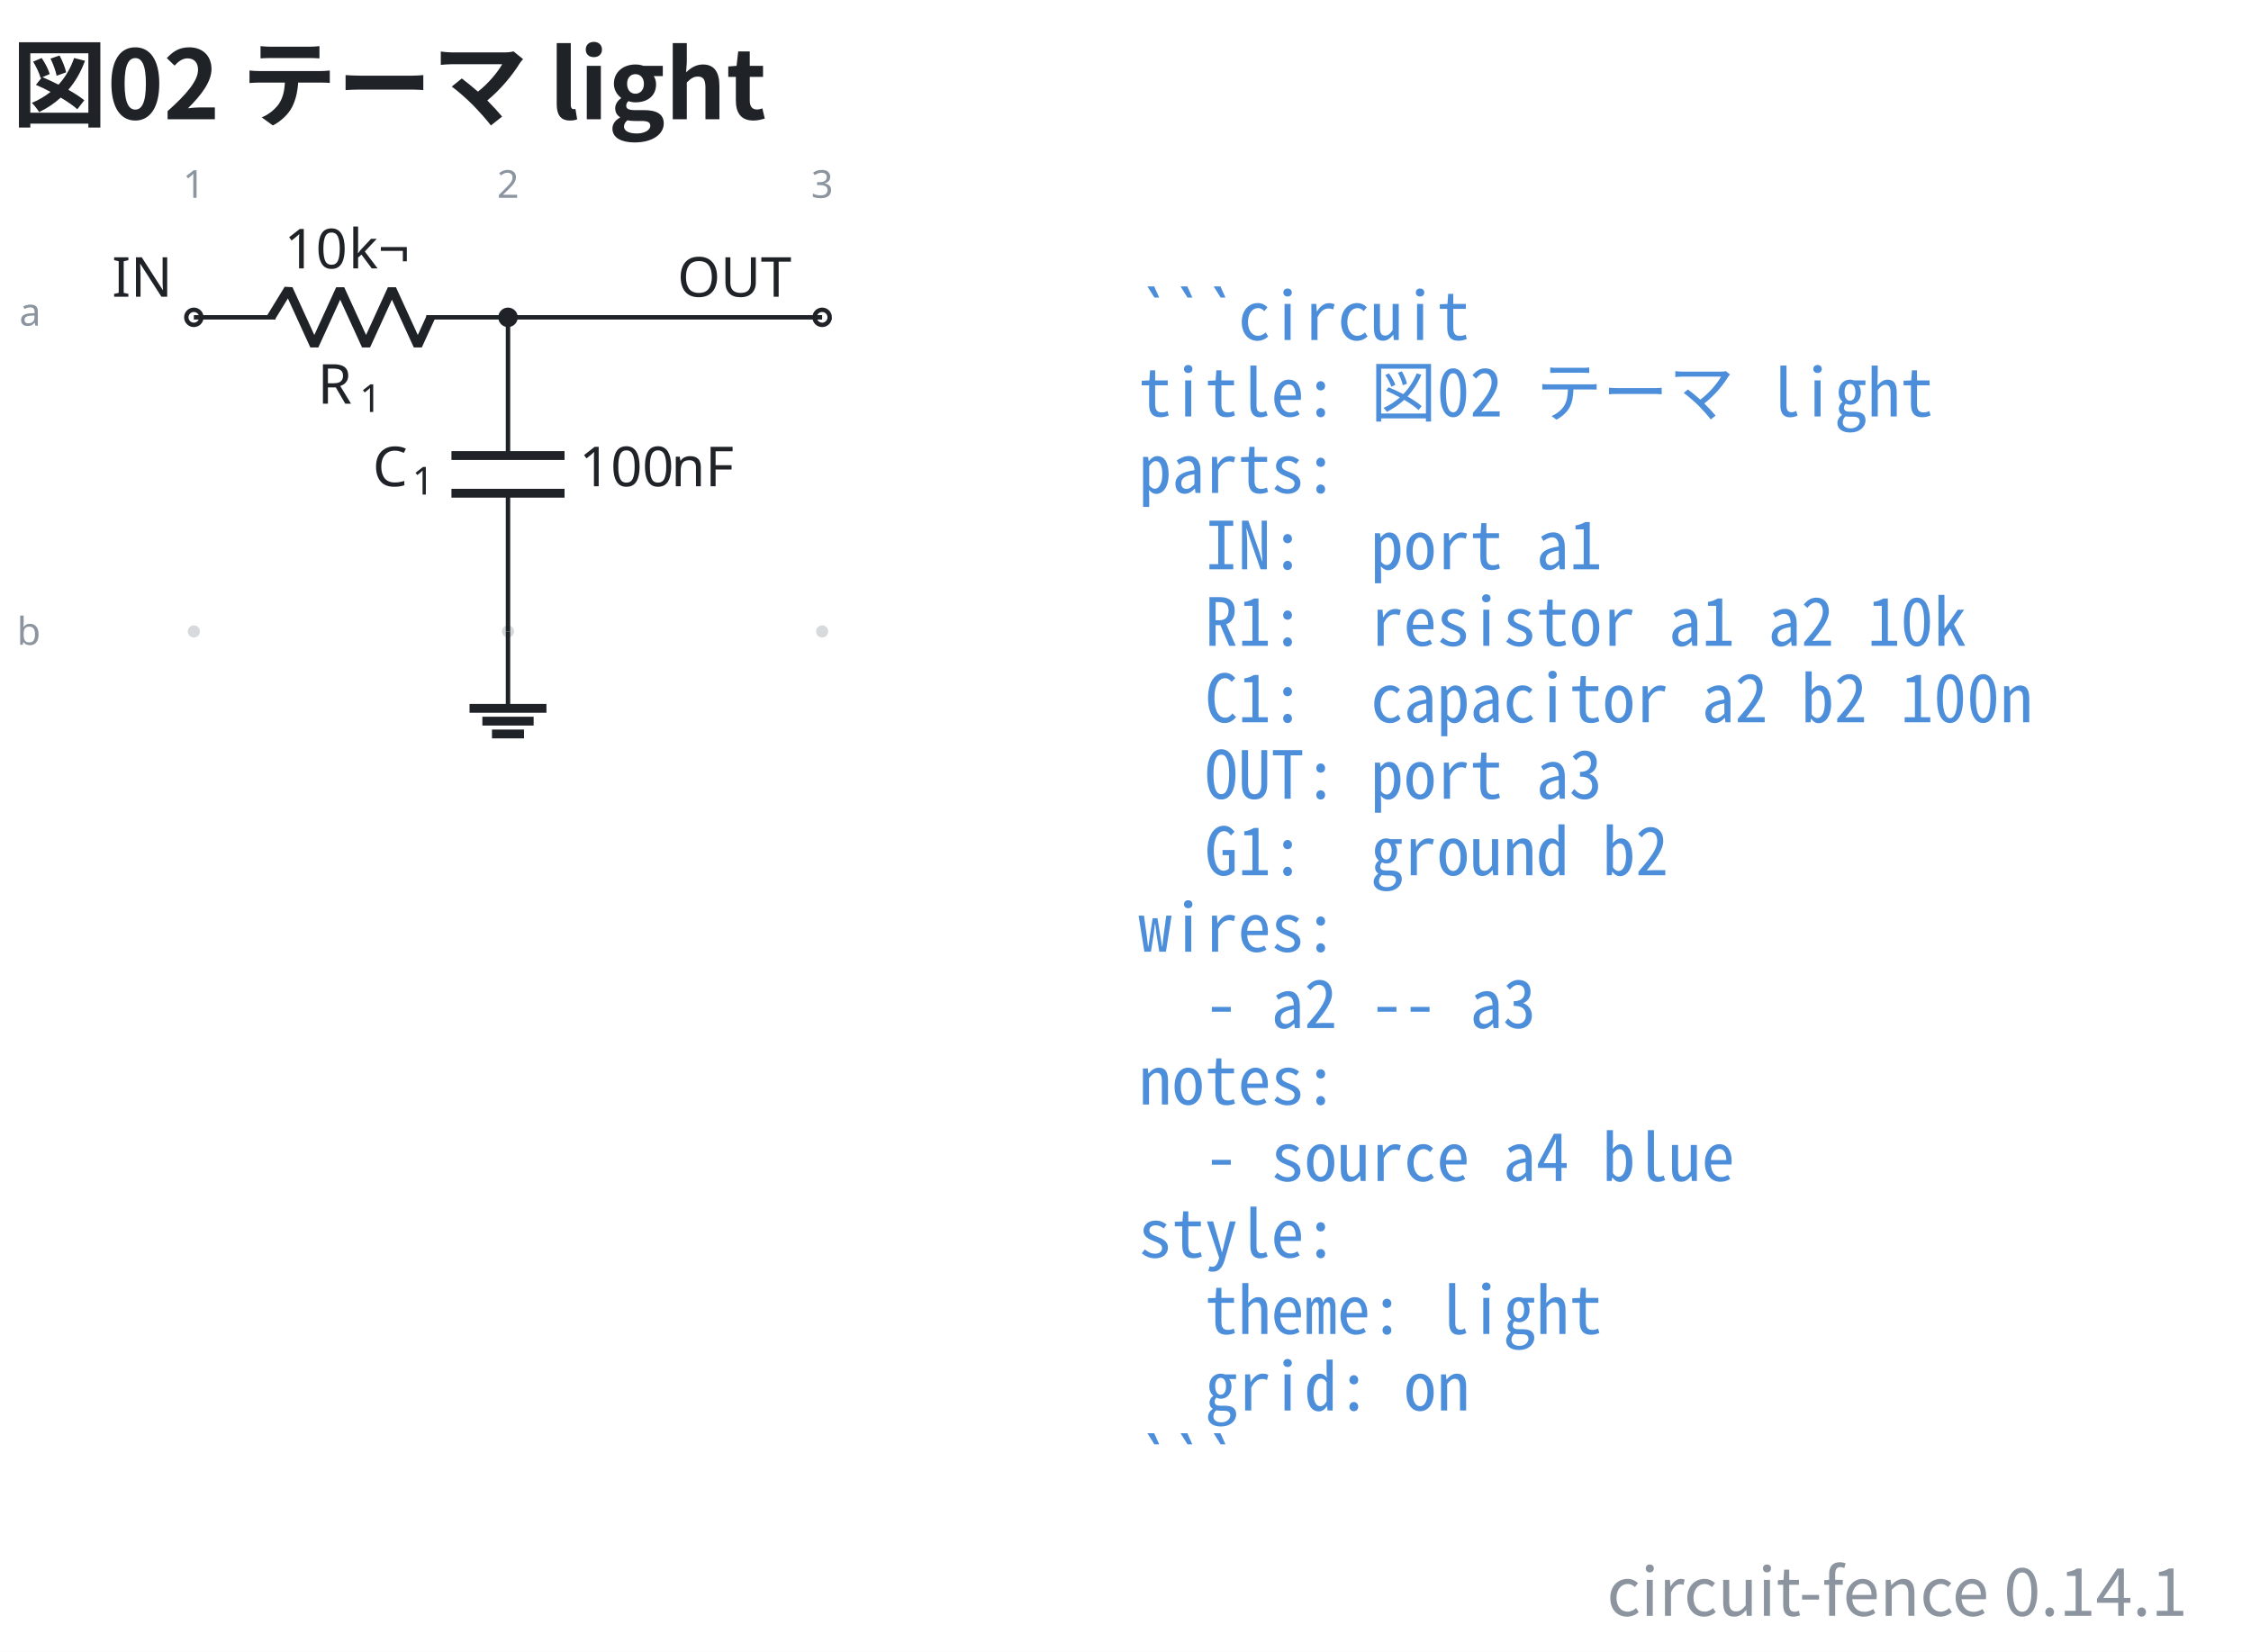
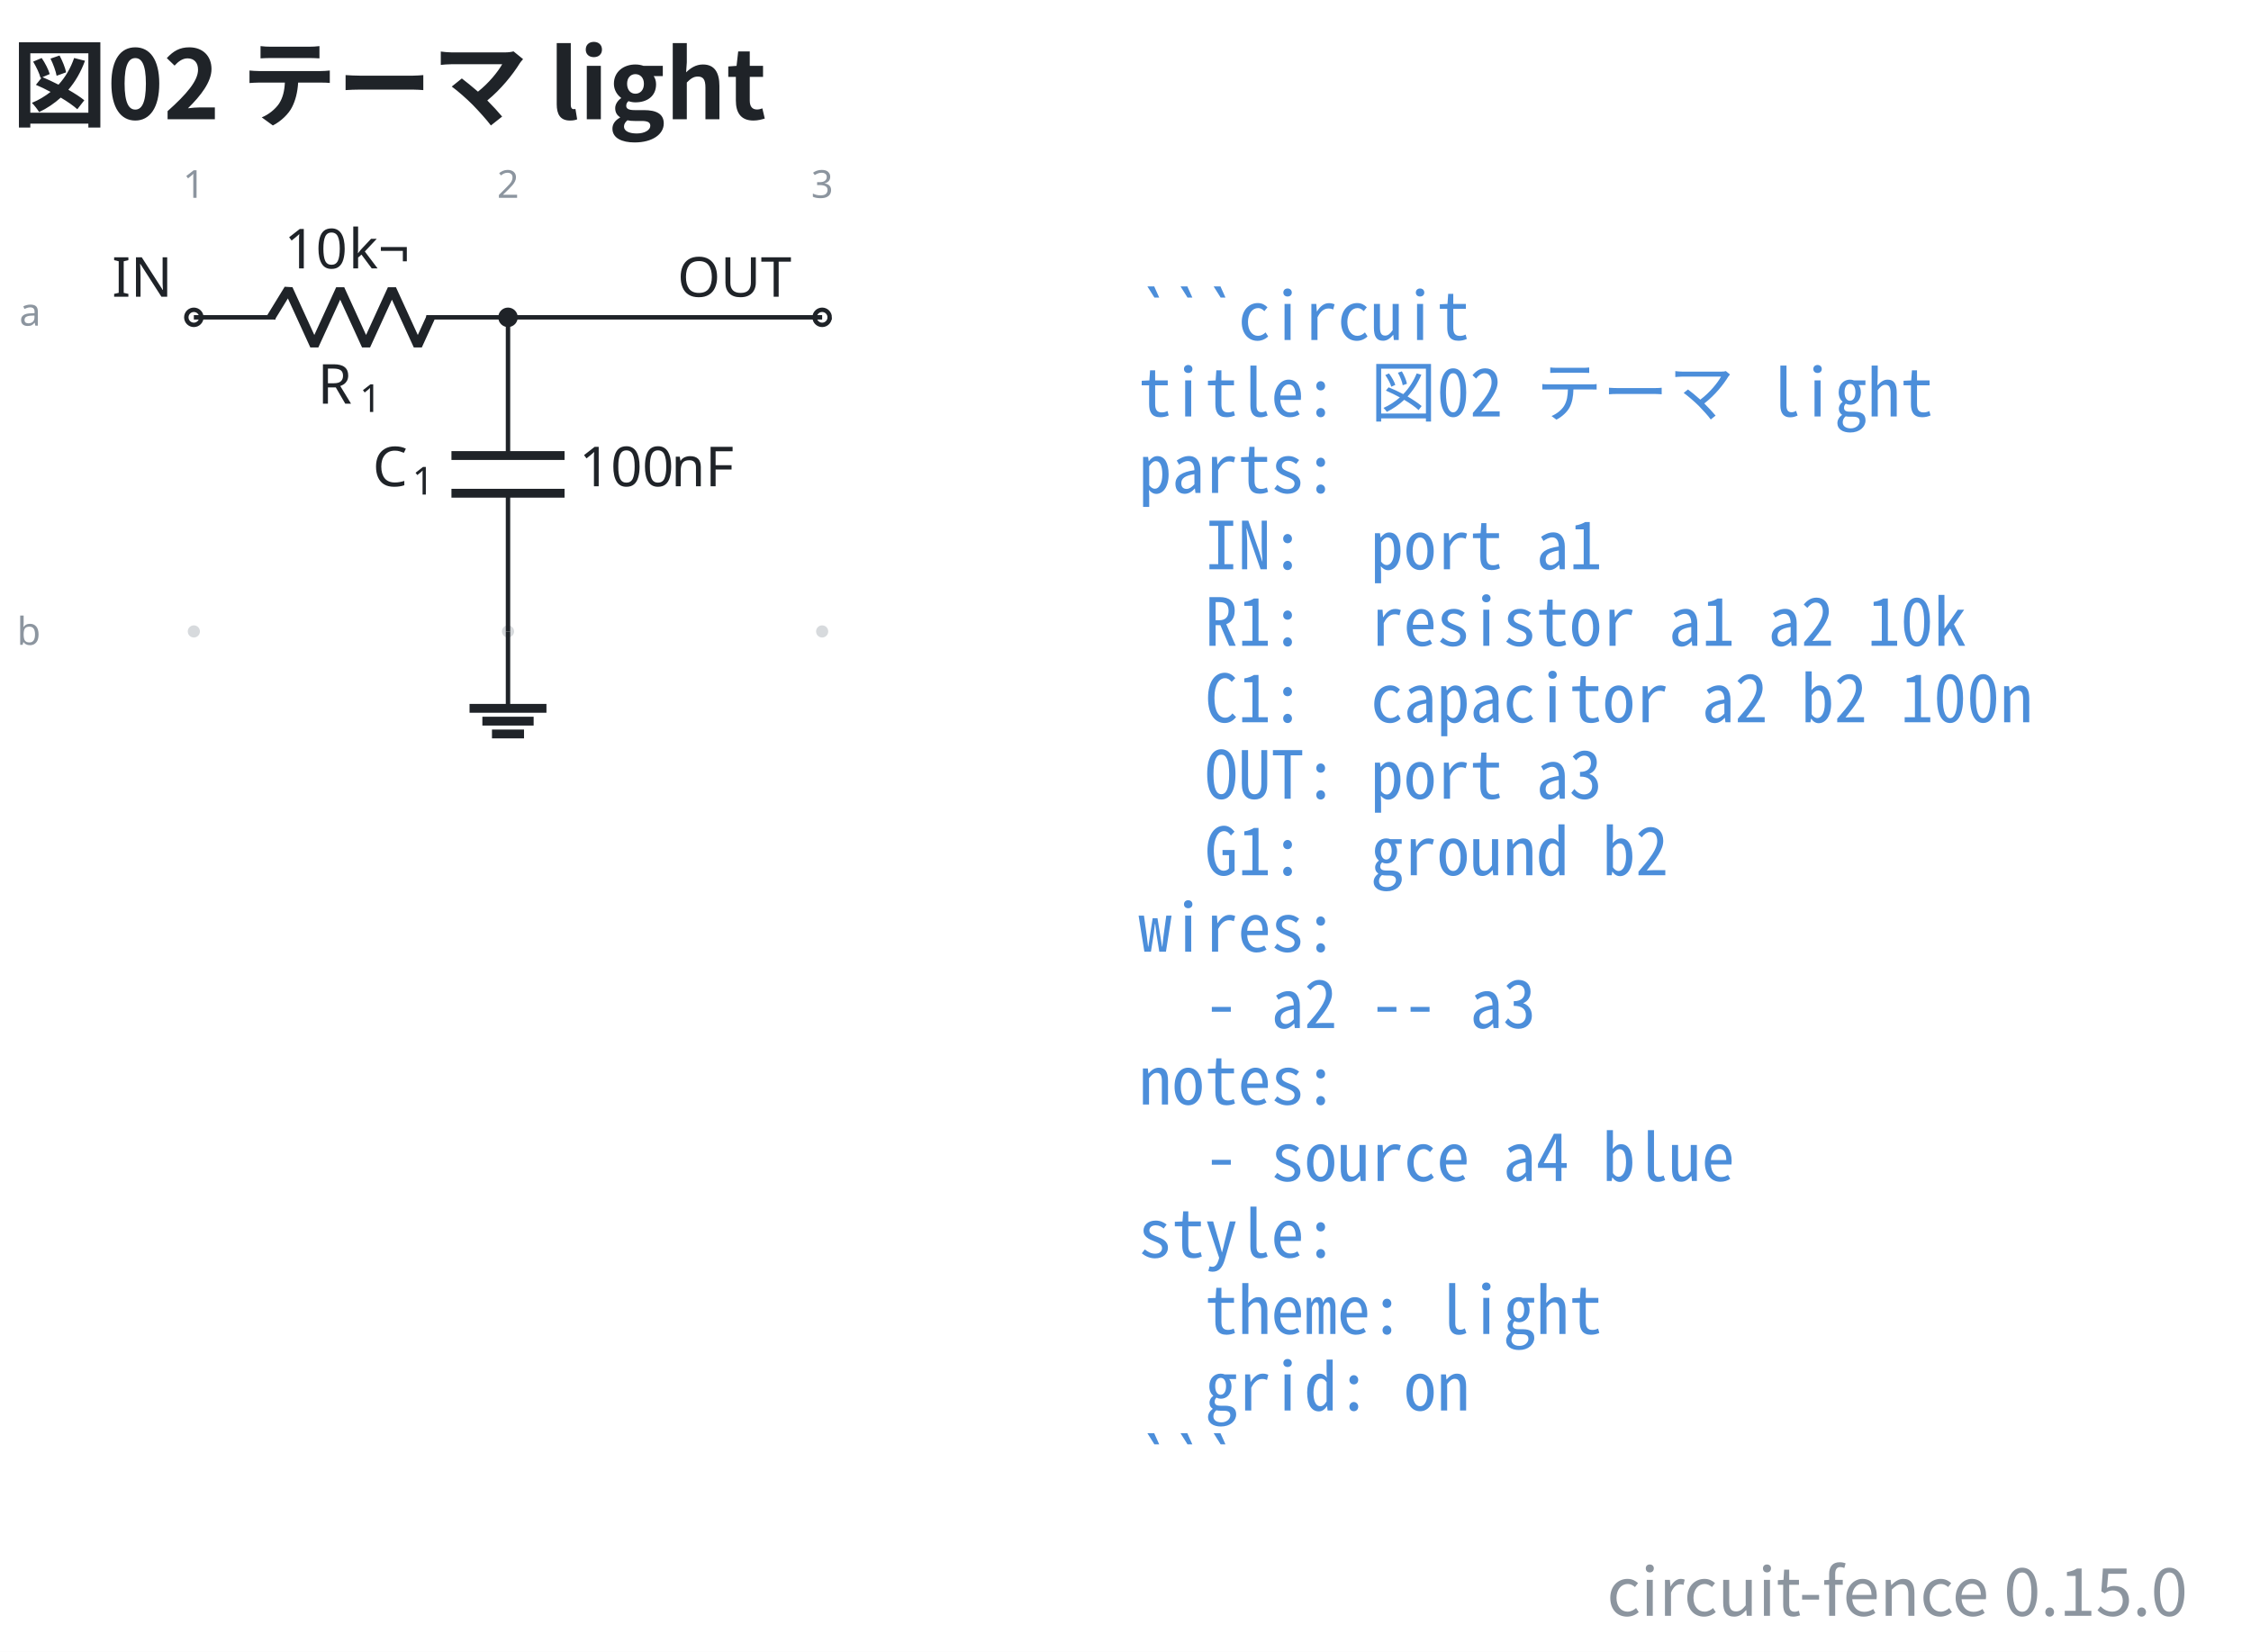
- <svg xmlns="http://www.w3.org/2000/svg" data-figure-paper="#ffffff" data-circuit-fence="0.14.1" fill="#1f2328" width="543.659" height="399.021" viewBox="-72 -72 407.744 299.266">
+ <svg xmlns="http://www.w3.org/2000/svg" data-figure-paper="#ffffff" data-circuit-fence="0.15.0" fill="#1f2328" width="543.659" height="399.021" viewBox="-72 -72 407.744 299.266">
  <rect x="-72" y="-72" width="407.744" height="299.266" fill="#ffffff" />
  <g stroke="#1f2328" stroke-miterlimit="10" stroke-width=".8">
    <path fill="#8c959f" fill-opacity=".35" stroke="none" stroke-opacity=".35" d="M-35.787-14.511a1.1 1.1 0 1 0-2.2 0 1.1 1.1 0 0 0 2.2 0M-35.787 42.394a1.1 1.1 0 1 0-2.2 0 1.1 1.1 0 0 0 2.2 0M21.118-14.511a1.1 1.1 0 1 0-2.2 0 1.1 1.1 0 0 0 2.2 0M21.118 42.394a1.1 1.1 0 1 0-2.2 0 1.1 1.1 0 0 0 2.2 0M78.024-14.511a1.1 1.1 0 1 0-2.2 0 1.1 1.1 0 0 0 2.2 0M78.024 42.394a1.1 1.1 0 1 0-2.2 0 1.1 1.1 0 0 0 2.2 0m-1.1 0" />
    <g fill="#8c959f" stroke="#8c959f">
      <text x="-36.887" y="-14.511" fill="#8c959f" stroke="none" font-family="cmr7" font-size="7" transform="translate(-1.993 -21.645)">1</text>
    </g>
    <g fill="#8c959f" stroke="#8c959f">
      <text x="-36.887" y="-14.511" fill="#8c959f" stroke="none" font-family="cmr7" font-size="7" transform="translate(54.912 -21.645)">2</text>
    </g>
    <g fill="#8c959f" stroke="#8c959f">
      <text x="-36.887" y="-14.511" fill="#8c959f" stroke="none" font-family="cmr7" font-size="7" transform="translate(111.818 -21.645)">3</text>
    </g>
    <g fill="#8c959f" stroke="#8c959f">
      <text x="-36.887" y="-14.511" fill="#8c959f" stroke="none" font-family="cmr7" font-size="7" transform="translate(-31.62 1.507)">a</text>
    </g>
    <g fill="#8c959f" stroke="#8c959f">
      <text x="-36.887" y="-14.511" fill="#8c959f" stroke="none" font-family="cmr7" font-size="7" transform="translate(-32.05 59.336)">b</text>
    </g>
    <g fill="#ffffff">
      <path d="M-35.522-14.511a1.365 1.365 0 1 0-2.73 0 1.365 1.365 0 0 0 2.73 0Zm-1.365 0" />
    </g>
    <text x="-36.887" y="-14.511" stroke="none" font-family="cmr10" font-size="10" transform="translate(-14.844 -3.733)">IN</text>
    <path fill="none" d="M-36.887-14.511h.4m-.4 0h14.795m27.315 0h14.795m-.4 0h.4" />
    <g stroke-linejoin="bevel" stroke-width="1.6">
      <path fill="none" d="m-22.892-14.511 3.143-5.122 4.686 10.243 4.686-10.243L-5.692-9.39l4.686-10.243L3.68-9.39l2.343-5.121" />
    </g>
    <g stroke="none">
      <text x="-36.887" y="-14.511" font-family="cmmi10" font-size="10" transform="translate(22.413 15.648)">R</text>
      <text x="-29.294" y="-13.011" font-family="cmr7" font-size="7" transform="translate(22.413 15.648)">1</text>
    </g>
    <g stroke="none" font-family="cmr10" font-size="10">
      <text x="-36.887" y="-14.511" transform="translate(16.37 -8.863)">10</text>
      <text x="-25.221" y="-14.511" transform="translate(16.37 -8.863)">k¬</text>
    </g>
    <path fill="none" d="M20.018-14.511v.4m0-.4v25.038m0 6.829v25.038m0-.4v.4" />
    <g stroke-width="1.6">
      <path fill="none" d="M30.261 10.527H9.775m20.486 6.829H9.775" />
    </g>
    <g stroke="none">
      <text x="-36.887" y="-14.511" font-family="cmmi10" font-size="10" transform="translate(32.39 30.606)">C</text>
      <text x="-29.74" y="-13.011" font-family="cmr7" font-size="7" transform="translate(32.39 30.606)">1</text>
    </g>
    <g stroke="none" font-family="cmr10" font-size="10">
      <text x="-36.887" y="-14.511" transform="translate(69.787 30.606)">100</text>
      <text x="-20.22" y="-14.511" transform="translate(69.787 30.606)">nF</text>
    </g>
    <g fill="#ffffff">
      <path d="M78.29-14.511a1.365 1.365 0 1 0-2.732 0 1.365 1.365 0 0 0 2.731 0Zm-1.366 0" />
    </g>
    <text x="-36.887" y="-14.511" stroke="none" font-family="cmr10" font-size="10" transform="translate(87.578 -3.733)">OUT</text>
    <path fill="none" d="M20.018 42.394v13.93" />
    <path fill="none" stroke-width="1.6" d="M13.053 56.325h13.93m-11.608 2.321h9.287m-7.546 2.322h5.804" />
    <path fill="none" d="M20.018-14.511h56.906" />
    <path d="M21.384-14.511a1.365 1.365 0 1 0-2.731 0 1.365 1.365 0 0 0 2.73 0Zm-1.366 0" />
    <g>
      <text x="-36.887" y="-14.511" fill="#4c8eda" stroke="none" font-family="'Noto Sans Mono CJK JP',ui-monospace,'SFMono-Regular',Consolas,'Liberation Mono',monospace" font-size="12" transform="translate(171.116 4.1)" xml:space="preserve">```circuit</text>
    </g>
    <g>
      <text x="-36.887" y="-14.511" fill="#4c8eda" stroke="none" font-family="'Noto Sans Mono CJK JP',ui-monospace,'SFMono-Regular',Consolas,'Liberation Mono',monospace" font-size="12" transform="translate(171.116 17.956)" xml:space="preserve">title: 図02 テーマ light</text>
    </g>
    <g>
      <text x="-36.887" y="-14.511" fill="#4c8eda" stroke="none" font-family="'Noto Sans Mono CJK JP',ui-monospace,'SFMono-Regular',Consolas,'Liberation Mono',monospace" font-size="12" transform="translate(171.116 31.813)" xml:space="preserve">parts:</text>
    </g>
    <g>
      <text x="-36.887" y="-14.511" fill="#4c8eda" stroke="none" font-family="'Noto Sans Mono CJK JP',ui-monospace,'SFMono-Regular',Consolas,'Liberation Mono',monospace" font-size="12" transform="translate(171.116 45.641)" xml:space="preserve">  IN:  port a1</text>
    </g>
    <g>
      <text x="-36.887" y="-14.511" fill="#4c8eda" stroke="none" font-family="'Noto Sans Mono CJK JP',ui-monospace,'SFMono-Regular',Consolas,'Liberation Mono',monospace" font-size="12" transform="translate(171.116 59.498)" xml:space="preserve">  R1:  resistor a1 a2 10k</text>
    </g>
    <g>
      <text x="-36.887" y="-14.511" fill="#4c8eda" stroke="none" font-family="'Noto Sans Mono CJK JP',ui-monospace,'SFMono-Regular',Consolas,'Liberation Mono',monospace" font-size="12" transform="translate(171.116 73.354)" xml:space="preserve">  C1:  capacitor a2 b2 100n</text>
    </g>
    <g>
      <text x="-36.887" y="-14.511" fill="#4c8eda" stroke="none" font-family="'Noto Sans Mono CJK JP',ui-monospace,'SFMono-Regular',Consolas,'Liberation Mono',monospace" font-size="12" transform="translate(171.116 87.21)" xml:space="preserve">  OUT: port a3</text>
    </g>
    <g>
      <text x="-36.887" y="-14.511" fill="#4c8eda" stroke="none" font-family="'Noto Sans Mono CJK JP',ui-monospace,'SFMono-Regular',Consolas,'Liberation Mono',monospace" font-size="12" transform="translate(171.116 101.067)" xml:space="preserve">  G1:  ground b2</text>
    </g>
    <g>
      <text x="-36.887" y="-14.511" fill="#4c8eda" stroke="none" font-family="'Noto Sans Mono CJK JP',ui-monospace,'SFMono-Regular',Consolas,'Liberation Mono',monospace" font-size="12" transform="translate(171.116 114.924)" xml:space="preserve">wires:</text>
    </g>
    <g>
      <text x="-36.887" y="-14.511" fill="#4c8eda" stroke="none" font-family="'Noto Sans Mono CJK JP',ui-monospace,'SFMono-Regular',Consolas,'Liberation Mono',monospace" font-size="12" transform="translate(171.116 128.751)" xml:space="preserve">  - a2 -- a3</text>
    </g>
    <g>
      <text x="-36.887" y="-14.511" fill="#4c8eda" stroke="none" font-family="'Noto Sans Mono CJK JP',ui-monospace,'SFMono-Regular',Consolas,'Liberation Mono',monospace" font-size="12" transform="translate(171.116 142.608)" xml:space="preserve">notes:</text>
    </g>
    <g>
      <text x="-36.887" y="-14.511" fill="#4c8eda" stroke="none" font-family="'Noto Sans Mono CJK JP',ui-monospace,'SFMono-Regular',Consolas,'Liberation Mono',monospace" font-size="12" transform="translate(171.116 156.464)" xml:space="preserve">  - source a4 blue</text>
    </g>
    <g>
      <text x="-36.887" y="-14.511" fill="#4c8eda" stroke="none" font-family="'Noto Sans Mono CJK JP',ui-monospace,'SFMono-Regular',Consolas,'Liberation Mono',monospace" font-size="12" transform="translate(171.116 170.32)" xml:space="preserve">style:</text>
    </g>
    <g>
      <text x="-36.887" y="-14.511" fill="#4c8eda" stroke="none" font-family="'Noto Sans Mono CJK JP',ui-monospace,'SFMono-Regular',Consolas,'Liberation Mono',monospace" font-size="12" transform="translate(171.116 184.177)" xml:space="preserve">  theme: light</text>
    </g>
    <g>
      <text x="-36.887" y="-14.511" fill="#4c8eda" stroke="none" font-family="'Noto Sans Mono CJK JP',ui-monospace,'SFMono-Regular',Consolas,'Liberation Mono',monospace" font-size="12" transform="translate(171.116 198.034)" xml:space="preserve">  grid: on</text>
    </g>
    <g>
      <text x="-36.887" y="-14.511" fill="#4c8eda" stroke="none" font-family="'Noto Sans Mono CJK JP',ui-monospace,'SFMono-Regular',Consolas,'Liberation Mono',monospace" font-size="12" transform="translate(171.116 211.862)" xml:space="preserve">```</text>
    </g>
    <g>
      <text x="-36.887" y="-14.511" fill="#1f2328" stroke="none" font-family="'Noto Sans CJK JP','Noto Sans JP','Hiragino Sans','Yu Gothic',sans-serif" font-size="17.28" transform="translate(-32.983 -35.889)" font-weight="bold">図02 テーマ light</text>
    </g>
    <g>
-       <text x="-36.887" y="-14.511" fill="#8c959f" stroke="none" font-family="'Noto Sans CJK JP','Noto Sans JP','Hiragino Sans','Yu Gothic',sans-serif" font-size="12" transform="translate(361.153 235.234)" text-anchor="end">circuit-fence 0.14.1</text>
+       <text x="-36.887" y="-14.511" fill="#8c959f" stroke="none" font-family="'Noto Sans CJK JP','Noto Sans JP','Hiragino Sans','Yu Gothic',sans-serif" font-size="12" transform="translate(361.153 235.234)" text-anchor="end">circuit-fence 0.15.0</text>
    </g>
  </g>
</svg>
